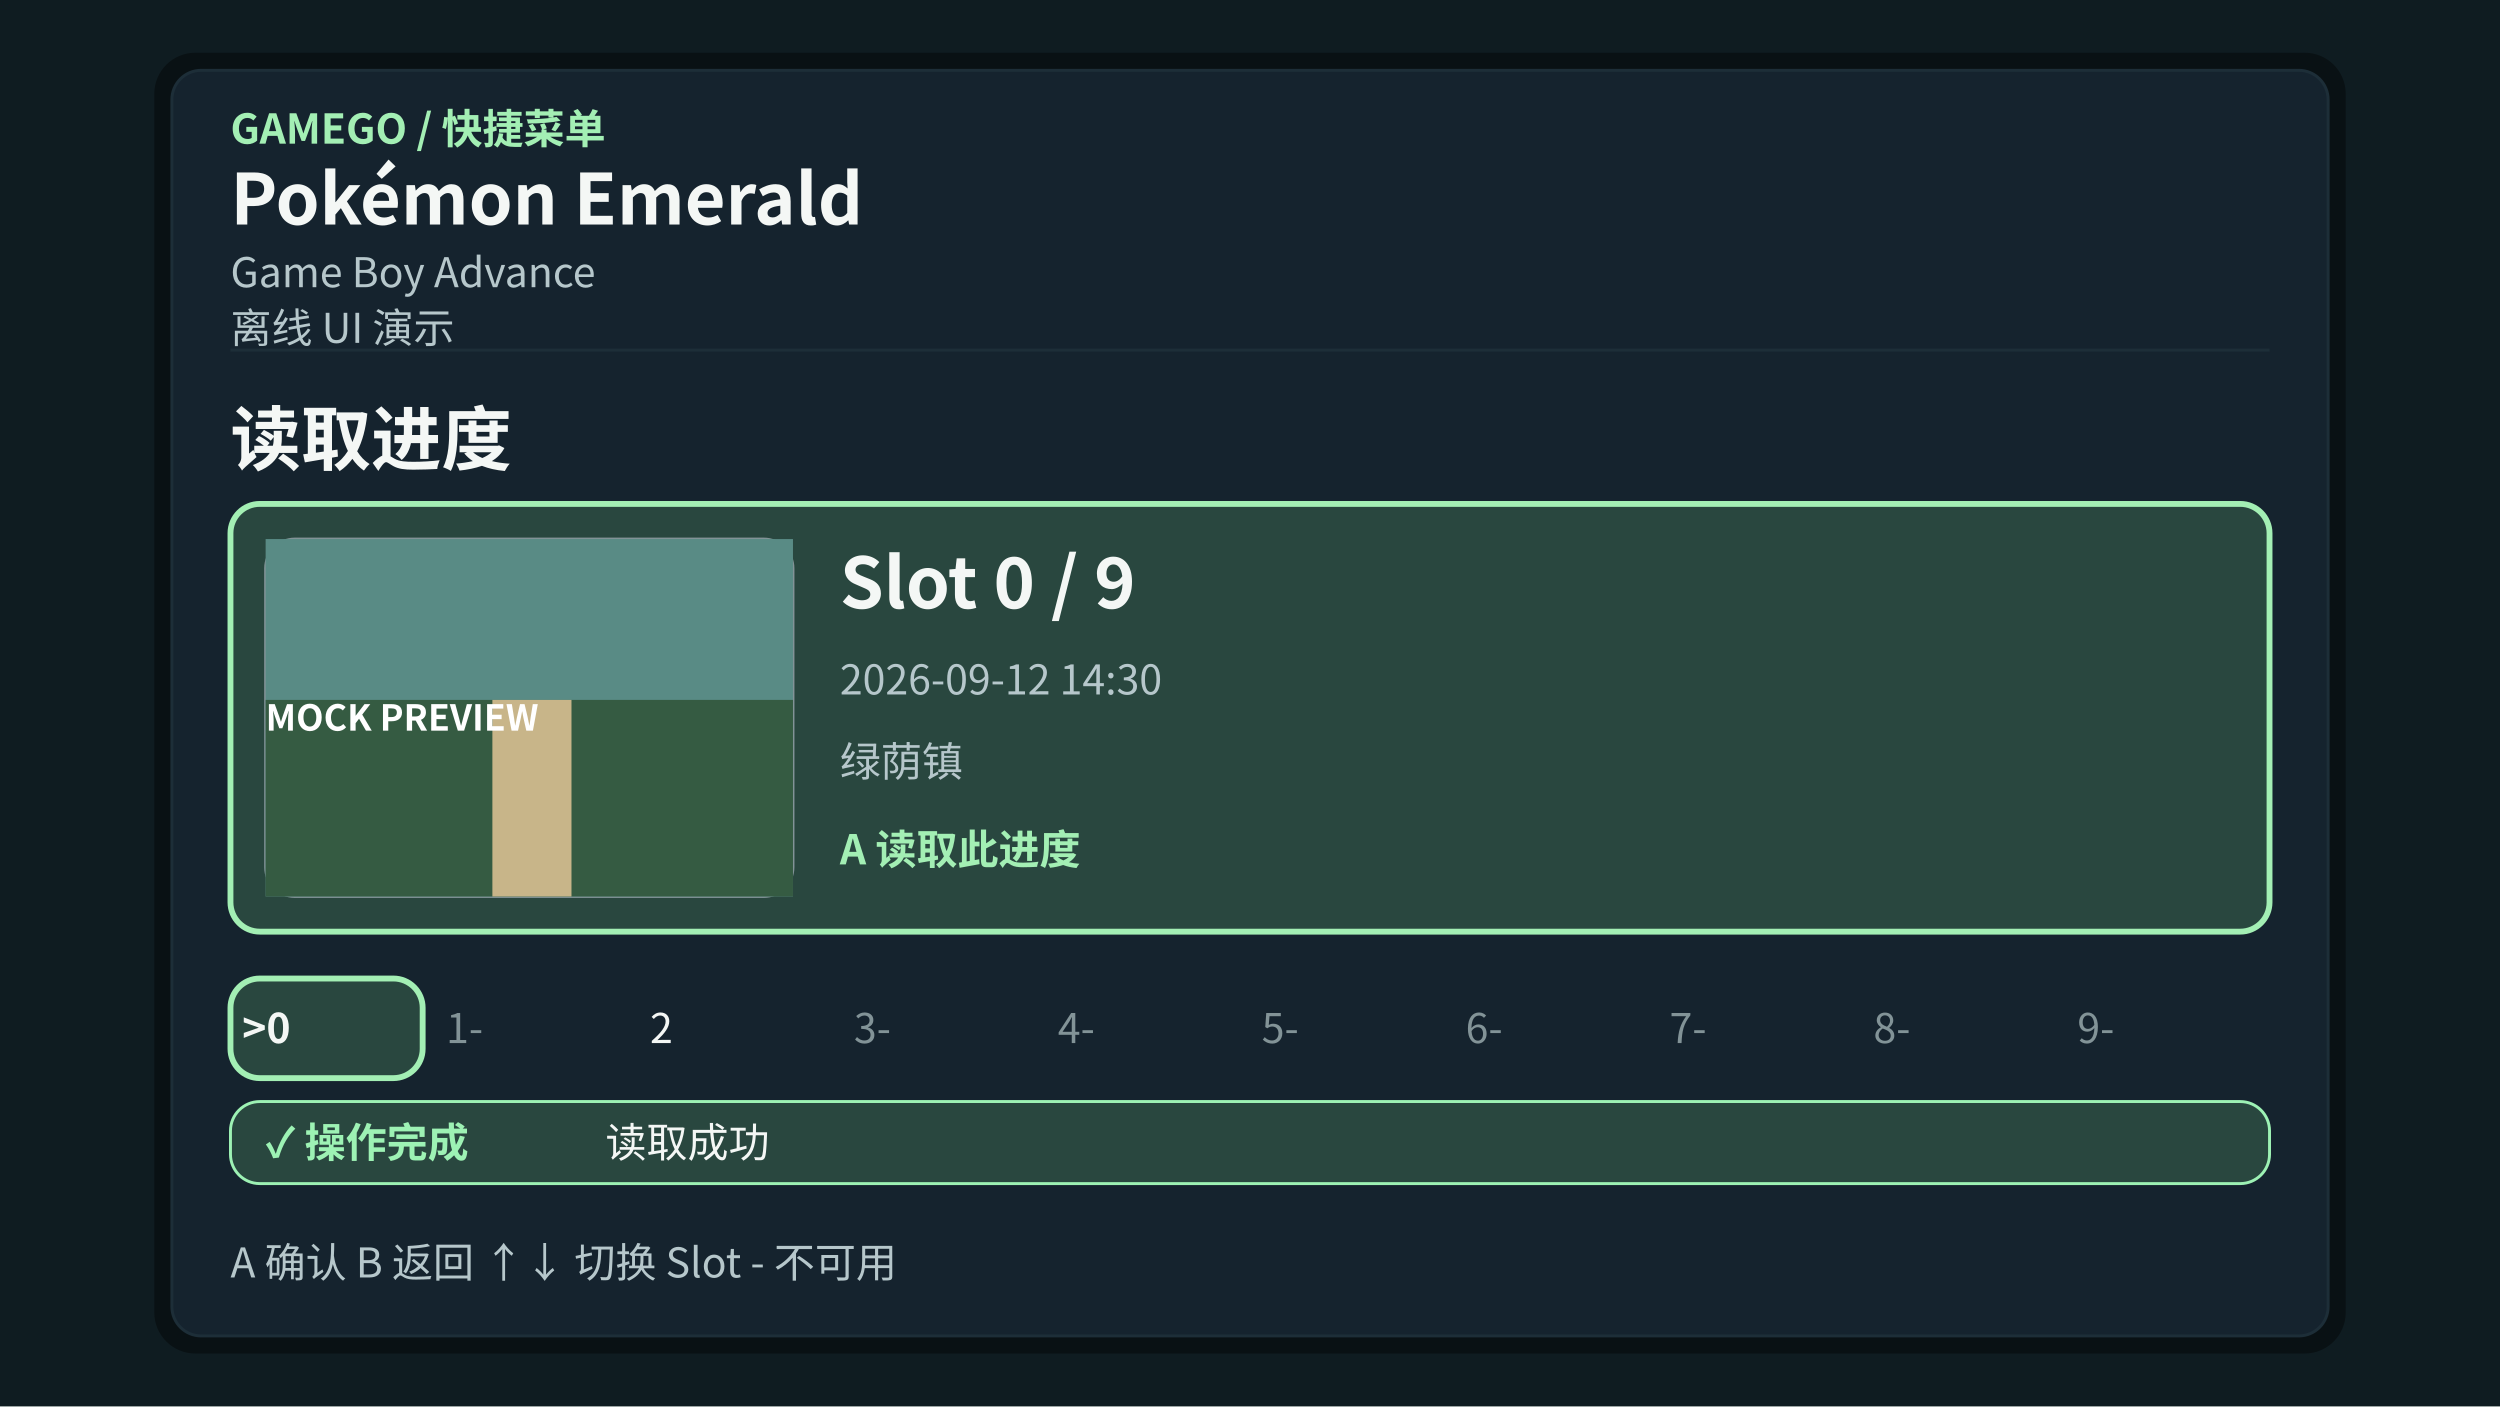
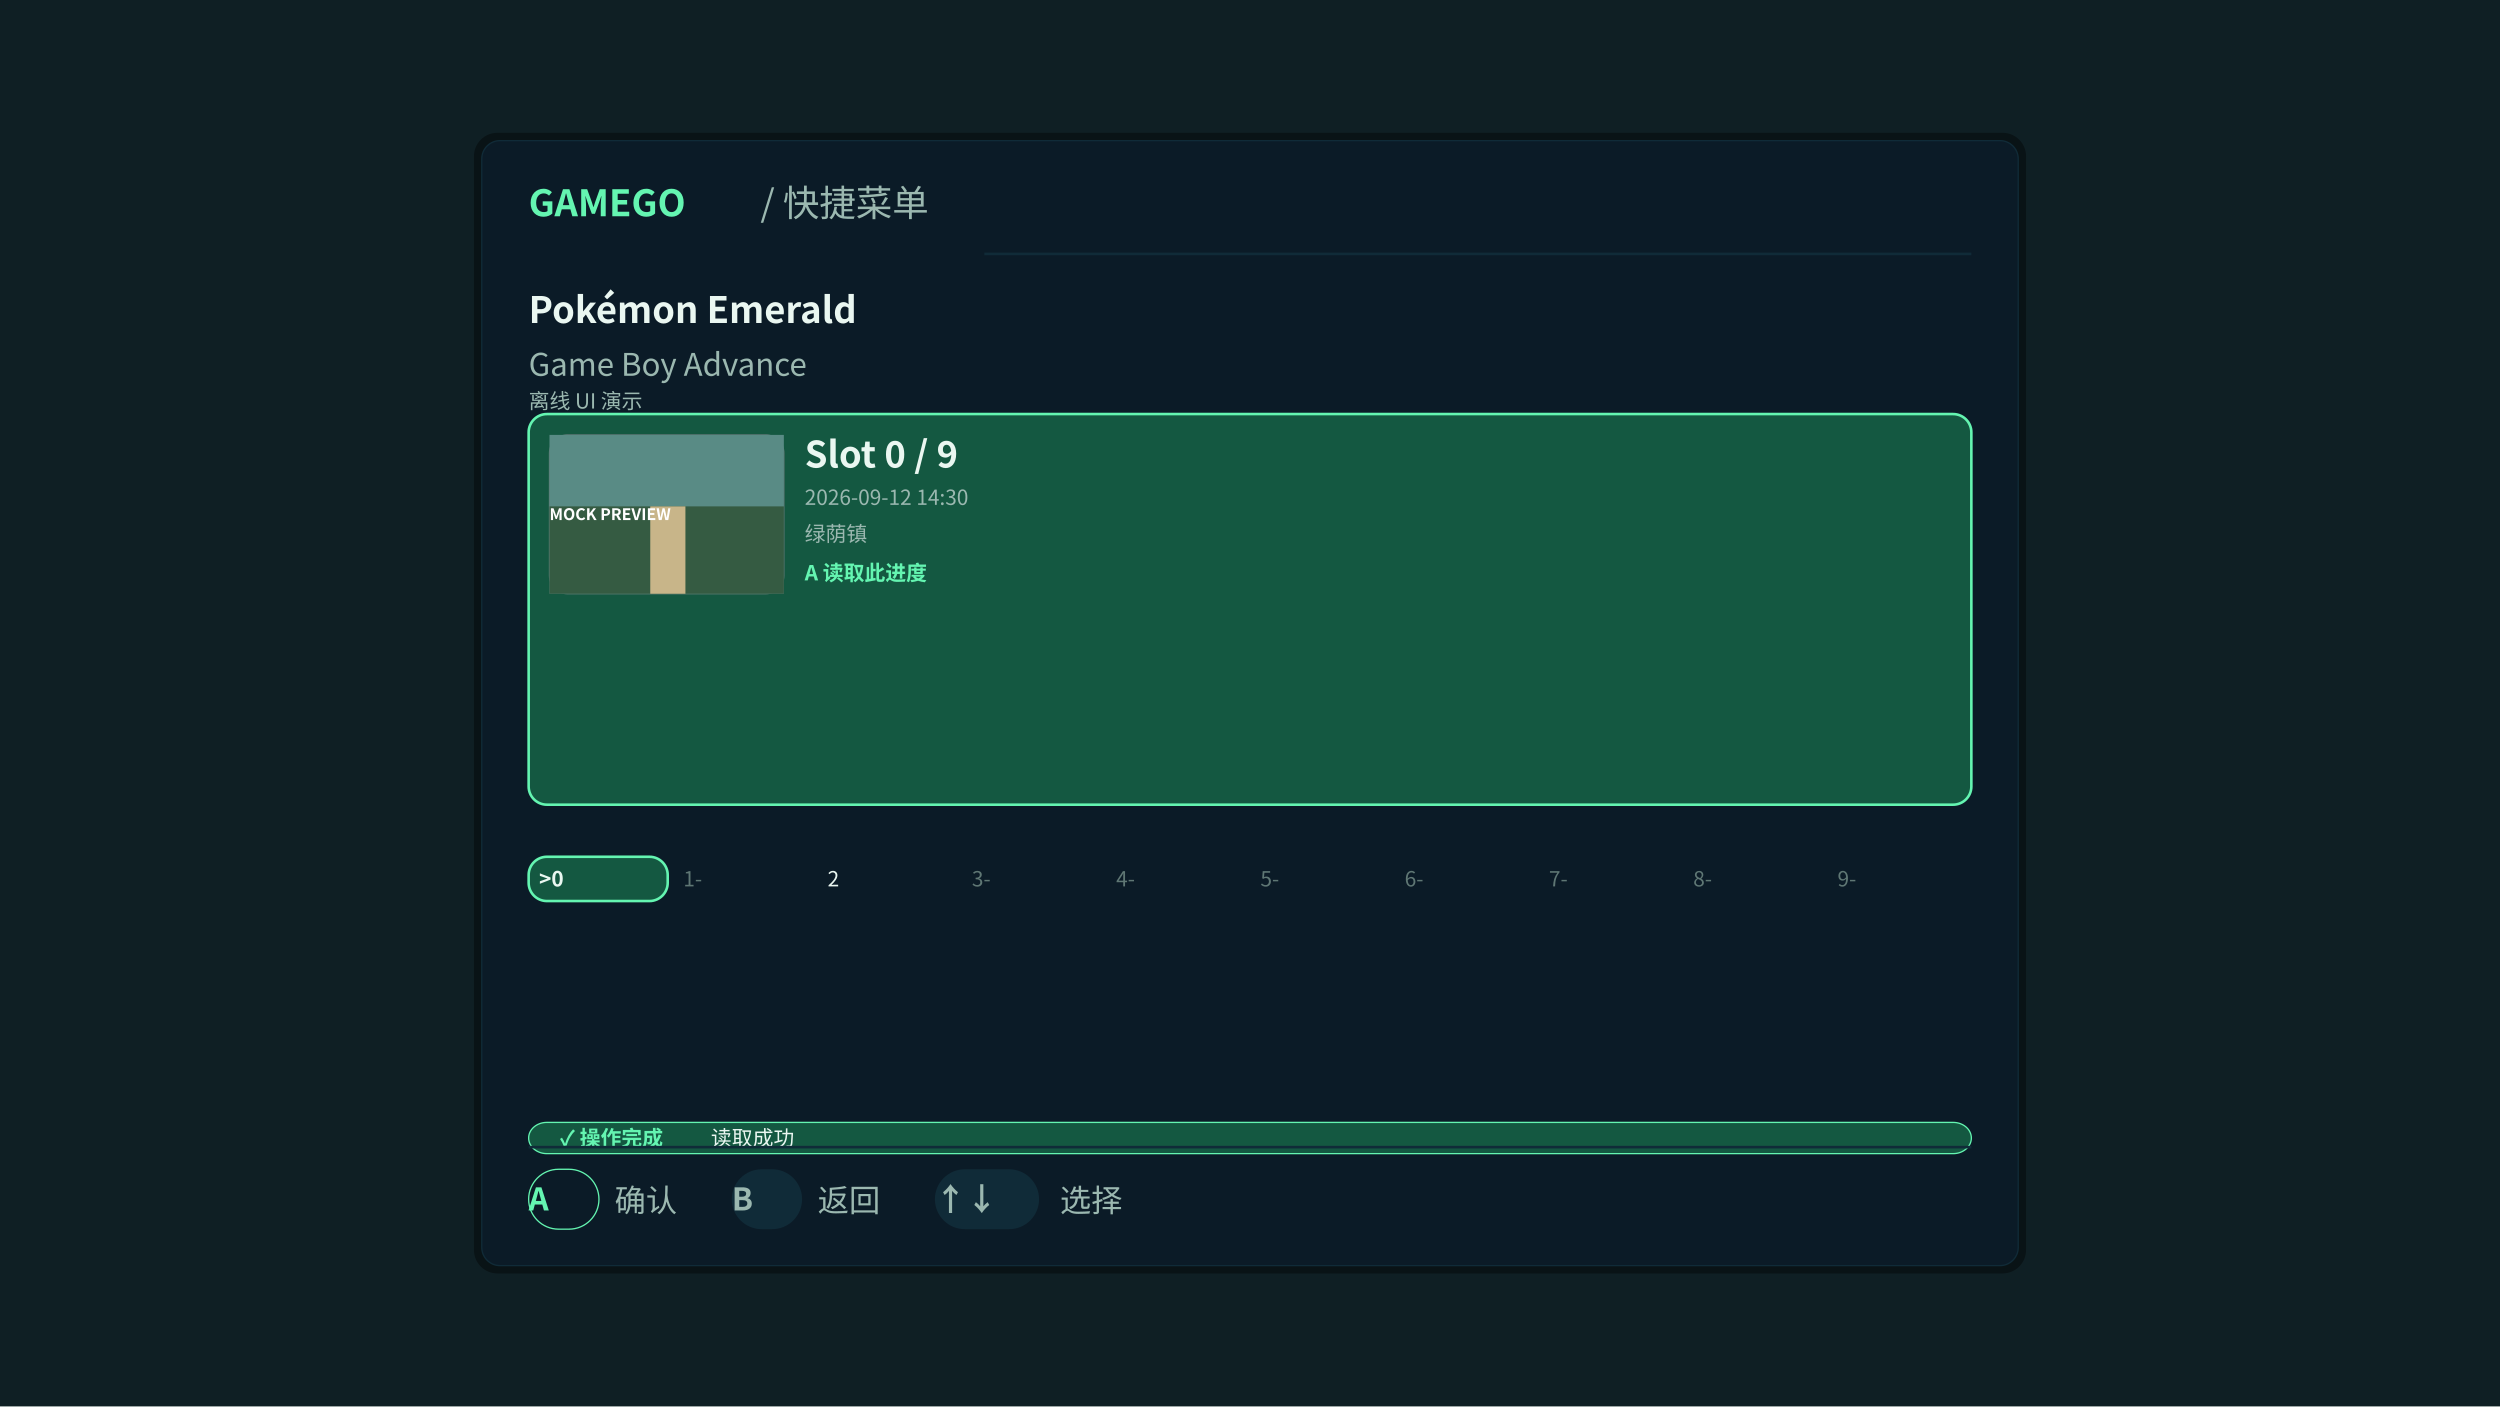
<svg xmlns="http://www.w3.org/2000/svg" width="1280" height="720" viewBox="0 0 1280 720">
  <rect width="100%" height="100%" fill="#456657" />
-   <rect x="0" y="0" width="1280" height="720" rx="0" fill="#071018" fill-opacity="0.851" stroke="#000000" stroke-opacity="0" stroke-width="0" />
-   <rect x="79" y="27" width="1122" height="666" rx="21" fill="#000000" fill-opacity="0.4" stroke="#000000" stroke-opacity="0" stroke-width="0" />
-   <rect x="88" y="36" width="1104" height="648" rx="15" fill="#15232e" fill-opacity="1" stroke="#1d2e38" stroke-opacity="1" stroke-width="1.5" />
+   <rect x="0" y="0" width="1280" height="720" rx="0" fill="#07131c" fill-opacity="0.851" stroke="#000000" stroke-opacity="0" stroke-width="0" />
+   <rect x="242.667" y="68" width="794.667" height="584" rx="12" fill="#000000" fill-opacity="0.4" stroke="#000000" stroke-opacity="0" stroke-width="0" />
+   <rect x="246.667" y="72" width="786.667" height="576" rx="9.333" fill="#0b1b27" fill-opacity="1" stroke="#102b38" stroke-opacity="1" stroke-width="0.667" />
  <defs>
    <clipPath id="c0">
-       <rect x="118" y="54" width="1044" height="24" />
-     </clipPath>
-   </defs>
-   <text x="118" y="73.56" fill="#a3efb4" font-size="21" font-weight="600" font-family="PingFang SC,Noto Sans CJK SC,sans-serif" clip-path="url(#c0)">GAMEGO  /  快捷菜单</text>
+       <rect x="270.667" y="93.333" width="113.333" height="21.333" />
+     </clipPath>
+   </defs>
+   <text x="270.667" y="110.72" fill="#64f5b1" font-size="18.667" font-weight="600" font-family="PingFang SC,Noto Sans CJK SC,sans-serif" clip-path="url(#c0)">GAMEGO</text>
  <defs>
    <clipPath id="c1">
-       <rect x="118" y="81" width="1044" height="42" />
-     </clipPath>
-   </defs>
-   <text x="118" y="114.96" fill="#f4f7f5" font-size="36" font-weight="600" font-family="PingFang SC,Noto Sans CJK SC,sans-serif" clip-path="url(#c1)">Pokémon Emerald</text>
+       <rect x="389.333" y="93.333" width="620" height="21.333" />
+     </clipPath>
+   </defs>
+   <text x="389.333" y="110.72" fill="#9bb8b0" font-size="18.667" font-weight="400" font-family="PingFang SC,Noto Sans CJK SC,sans-serif" clip-path="url(#c1)">/  快捷菜单</text>
+   <rect x="504" y="129.333" width="505.333" height="1.333" rx="0" fill="#102b38" fill-opacity="1" stroke="#000000" stroke-opacity="0" stroke-width="0" />
  <defs>
    <clipPath id="c2">
-       <rect x="118" y="126" width="1044" height="27" />
-     </clipPath>
-   </defs>
-   <text x="118" y="147.06" fill="#b6c7cb" font-size="21" font-weight="400" font-family="PingFang SC,Noto Sans CJK SC,sans-serif" clip-path="url(#c2)">Game Boy Advance</text>
+       <rect x="270.667" y="145.333" width="738.667" height="26.667" />
+     </clipPath>
+   </defs>
+   <text x="270.667" y="165.387" fill="#eaf7f1" font-size="18.667" font-weight="600" font-family="PingFang SC,Noto Sans CJK SC,sans-serif" clip-path="url(#c2)">Pokémon Emerald</text>
  <defs>
    <clipPath id="c3">
-       <rect x="118" y="156" width="1044" height="24" />
-     </clipPath>
-   </defs>
-   <text x="118" y="175.56" fill="#b6c7cb" font-size="21" font-weight="400" font-family="PingFang SC,Noto Sans CJK SC,sans-serif" clip-path="url(#c3)">离线 UI 演示</text>
-   <rect x="118" y="178.5" width="1044" height="1.5" rx="0" fill="#1d2e38" fill-opacity="1" stroke="#000000" stroke-opacity="0" stroke-width="0" />
+       <rect x="270.667" y="176" width="738.667" height="21.333" />
+     </clipPath>
+   </defs>
+   <text x="270.667" y="192.427" fill="#9bb8b0" font-size="16" font-weight="400" font-family="PingFang SC,Noto Sans CJK SC,sans-serif" clip-path="url(#c3)">Game Boy Advance</text>
  <defs>
    <clipPath id="c4">
-       <rect x="118" y="198" width="1044" height="54" />
-     </clipPath>
-   </defs>
-   <text x="118" y="237.96" fill="#f4f7f5" font-size="36" font-weight="600" font-family="PingFang SC,Noto Sans CJK SC,sans-serif" clip-path="url(#c4)">读取进度</text>
-   <rect x="118" y="258" width="1044" height="219" rx="15" fill="#29473f" fill-opacity="1" stroke="#a3efb4" stroke-opacity="1" stroke-width="3" />
-   <rect x="136" y="276" width="270" height="183" rx="15" fill="#071018" fill-opacity="0.851" stroke="#829397" stroke-opacity="1" stroke-width="1.5" />
-   <rect x="136" y="276" width="270" height="183" rx="0" fill="#598b85" fill-opacity="1" stroke="#000000" stroke-opacity="0" stroke-width="0" />
-   <rect x="136" y="358.35" width="270" height="100.65" rx="0" fill="#355b42" fill-opacity="1" stroke="#000000" stroke-opacity="0" stroke-width="0" />
-   <rect x="252.1" y="358.35" width="40.5" height="100.65" rx="0" fill="#c8b589" fill-opacity="1" stroke="#000000" stroke-opacity="0" stroke-width="0" />
+       <rect x="270.667" y="197.333" width="738.667" height="16" />
+     </clipPath>
+   </defs>
+   <text x="270.667" y="209.173" fill="#9bb8b0" font-size="10.667" font-weight="400" font-family="PingFang SC,Noto Sans CJK SC,sans-serif" clip-path="url(#c4)">离线 UI 演示</text>
  <defs>
    <clipPath id="c5">
-       <rect x="136" y="276" width="270" height="183" />
-     </clipPath>
-   </defs>
-   <text x="136" y="374.088" fill="#ffffff" font-size="18.3" font-weight="600" font-family="PingFang SC,Noto Sans CJK SC,sans-serif" clip-path="url(#c5)">MOCK PREVIEW</text>
+       <rect x="270.667" y="212" width="738.667" height="50.667" />
+     </clipPath>
+   </defs>
+   <text x="270.667" y="244.053" fill="#eaf7f1" font-size="18.667" font-weight="600" font-family="PingFang SC,Noto Sans CJK SC,sans-serif" clip-path="url(#c5)">读取进度</text>
+   <rect x="270.667" y="212" width="738.667" height="200" rx="9.333" fill="#145841" fill-opacity="1" stroke="#64f5b1" stroke-opacity="1" stroke-width="1.333" />
+   <rect x="281.333" y="222.667" width="120" height="81.333" rx="9.333" fill="#07131c" fill-opacity="0.851" stroke="#5f7774" stroke-opacity="1" stroke-width="0.667" />
+   <rect x="281.333" y="222.667" width="120" height="81.333" rx="0" fill="#598b85" fill-opacity="1" stroke="#000000" stroke-opacity="0" stroke-width="0" />
+   <rect x="281.333" y="259.267" width="120" height="44.733" rx="0" fill="#355b42" fill-opacity="1" stroke="#000000" stroke-opacity="0" stroke-width="0" />
+   <rect x="332.933" y="259.267" width="18" height="44.733" rx="0" fill="#c8b589" fill-opacity="1" stroke="#000000" stroke-opacity="0" stroke-width="0" />
  <defs>
    <clipPath id="c6">
-       <rect x="430" y="276" width="714" height="45" />
-     </clipPath>
-   </defs>
-   <text x="430" y="311.46" fill="#f4f7f5" font-size="36" font-weight="600" font-family="PingFang SC,Noto Sans CJK SC,sans-serif" clip-path="url(#c6)">Slot 0  /  9</text>
+       <rect x="281.333" y="222.667" width="120" height="81.333" />
+     </clipPath>
+   </defs>
+   <text x="281.333" y="266.261" fill="#ffffff" font-size="8.133" font-weight="600" font-family="PingFang SC,Noto Sans CJK SC,sans-serif" clip-path="url(#c6)">MOCK PREVIEW</text>
  <defs>
    <clipPath id="c7">
-       <rect x="430" y="330" width="714" height="36" />
-     </clipPath>
-   </defs>
-   <text x="430" y="355.56" fill="#b6c7cb" font-size="21" font-weight="400" font-family="PingFang SC,Noto Sans CJK SC,sans-serif" clip-path="url(#c7)">2026-09-12 14:30</text>
+       <rect x="412" y="222.667" width="597.333" height="20" />
+     </clipPath>
+   </defs>
+   <text x="412" y="239.387" fill="#eaf7f1" font-size="18.667" font-weight="600" font-family="PingFang SC,Noto Sans CJK SC,sans-serif" clip-path="url(#c7)">Slot 0  /  9</text>
  <defs>
    <clipPath id="c8">
-       <rect x="430" y="372" width="714" height="36" />
-     </clipPath>
-   </defs>
-   <text x="430" y="397.56" fill="#b6c7cb" font-size="21" font-weight="400" font-family="PingFang SC,Noto Sans CJK SC,sans-serif" clip-path="url(#c8)">绿荫镇</text>
+       <rect x="412" y="246.667" width="597.333" height="16" />
+     </clipPath>
+   </defs>
+   <text x="412" y="258.507" fill="#9bb8b0" font-size="10.667" font-weight="400" font-family="PingFang SC,Noto Sans CJK SC,sans-serif" clip-path="url(#c8)">2026-09-12 14:30</text>
  <defs>
    <clipPath id="c9">
-       <rect x="430" y="417" width="714" height="36" />
-     </clipPath>
-   </defs>
-   <text x="430" y="442.56" fill="#a3efb4" font-size="21" font-weight="600" font-family="PingFang SC,Noto Sans CJK SC,sans-serif" clip-path="url(#c9)">A 读取此进度</text>
-   <rect x="118" y="501" width="98.4" height="51" rx="15" fill="#29473f" fill-opacity="1" stroke="#a3efb4" stroke-opacity="1" stroke-width="3" />
+       <rect x="412" y="265.333" width="597.333" height="16" />
+     </clipPath>
+   </defs>
+   <text x="412" y="277.173" fill="#9bb8b0" font-size="10.667" font-weight="400" font-family="PingFang SC,Noto Sans CJK SC,sans-serif" clip-path="url(#c9)">绿荫镇</text>
  <defs>
    <clipPath id="c10">
-       <rect x="124" y="501" width="86.4" height="51" />
-     </clipPath>
-   </defs>
-   <text x="124" y="534.06" fill="#f4f7f5" font-size="21" font-weight="600" font-family="PingFang SC,Noto Sans CJK SC,sans-serif" clip-path="url(#c10)">&gt;0 </text>
-   <rect x="222.4" y="501" width="98.4" height="51" rx="15" fill="#15232e" fill-opacity="1" stroke="#000000" stroke-opacity="0" stroke-width="0" />
+       <rect x="412" y="285.333" width="597.333" height="16" />
+     </clipPath>
+   </defs>
+   <text x="412" y="297.173" fill="#64f5b1" font-size="10.667" font-weight="600" font-family="PingFang SC,Noto Sans CJK SC,sans-serif" clip-path="url(#c10)">A 读取此进度</text>
+   <rect x="270.667" y="438.667" width="71.2" height="22.667" rx="9.333" fill="#145841" fill-opacity="1" stroke="#64f5b1" stroke-opacity="1" stroke-width="1.333" />
  <defs>
    <clipPath id="c11">
-       <rect x="228.4" y="501" width="86.4" height="51" />
-     </clipPath>
-   </defs>
-   <text x="228.4" y="534.06" fill="#829397" font-size="21" font-weight="400" font-family="PingFang SC,Noto Sans CJK SC,sans-serif" clip-path="url(#c11)"> 1-</text>
-   <rect x="326.8" y="501" width="98.4" height="51" rx="15" fill="#15232e" fill-opacity="1" stroke="#000000" stroke-opacity="0" stroke-width="0" />
+       <rect x="276" y="438.667" width="60.533" height="22.667" />
+     </clipPath>
+   </defs>
+   <text x="276" y="453.84" fill="#eaf7f1" font-size="10.667" font-weight="600" font-family="PingFang SC,Noto Sans CJK SC,sans-serif" clip-path="url(#c11)">&gt;0 </text>
+   <rect x="344.533" y="438.667" width="71.2" height="22.667" rx="9.333" fill="#0b1b27" fill-opacity="1" stroke="#000000" stroke-opacity="0" stroke-width="0" />
  <defs>
    <clipPath id="c12">
-       <rect x="332.8" y="501" width="86.4" height="51" />
-     </clipPath>
-   </defs>
-   <text x="332.8" y="534.06" fill="#f4f7f5" font-size="21" font-weight="400" font-family="PingFang SC,Noto Sans CJK SC,sans-serif" clip-path="url(#c12)"> 2 </text>
-   <rect x="431.2" y="501" width="98.4" height="51" rx="15" fill="#15232e" fill-opacity="1" stroke="#000000" stroke-opacity="0" stroke-width="0" />
+       <rect x="349.867" y="438.667" width="60.533" height="22.667" />
+     </clipPath>
+   </defs>
+   <text x="349.867" y="453.84" fill="#5f7774" font-size="10.667" font-weight="400" font-family="PingFang SC,Noto Sans CJK SC,sans-serif" clip-path="url(#c12)"> 1-</text>
+   <rect x="418.4" y="438.667" width="71.2" height="22.667" rx="9.333" fill="#0b1b27" fill-opacity="1" stroke="#000000" stroke-opacity="0" stroke-width="0" />
  <defs>
    <clipPath id="c13">
-       <rect x="437.2" y="501" width="86.4" height="51" />
-     </clipPath>
-   </defs>
-   <text x="437.2" y="534.06" fill="#829397" font-size="21" font-weight="400" font-family="PingFang SC,Noto Sans CJK SC,sans-serif" clip-path="url(#c13)"> 3-</text>
-   <rect x="535.6" y="501" width="98.4" height="51" rx="15" fill="#15232e" fill-opacity="1" stroke="#000000" stroke-opacity="0" stroke-width="0" />
+       <rect x="423.733" y="438.667" width="60.533" height="22.667" />
+     </clipPath>
+   </defs>
+   <text x="423.733" y="453.84" fill="#eaf7f1" font-size="10.667" font-weight="400" font-family="PingFang SC,Noto Sans CJK SC,sans-serif" clip-path="url(#c13)"> 2 </text>
+   <rect x="492.267" y="438.667" width="71.2" height="22.667" rx="9.333" fill="#0b1b27" fill-opacity="1" stroke="#000000" stroke-opacity="0" stroke-width="0" />
  <defs>
    <clipPath id="c14">
-       <rect x="541.6" y="501" width="86.4" height="51" />
-     </clipPath>
-   </defs>
-   <text x="541.6" y="534.06" fill="#829397" font-size="21" font-weight="400" font-family="PingFang SC,Noto Sans CJK SC,sans-serif" clip-path="url(#c14)"> 4-</text>
-   <rect x="640" y="501" width="98.4" height="51" rx="15" fill="#15232e" fill-opacity="1" stroke="#000000" stroke-opacity="0" stroke-width="0" />
+       <rect x="497.6" y="438.667" width="60.533" height="22.667" />
+     </clipPath>
+   </defs>
+   <text x="497.6" y="453.84" fill="#5f7774" font-size="10.667" font-weight="400" font-family="PingFang SC,Noto Sans CJK SC,sans-serif" clip-path="url(#c14)"> 3-</text>
+   <rect x="566.133" y="438.667" width="71.2" height="22.667" rx="9.333" fill="#0b1b27" fill-opacity="1" stroke="#000000" stroke-opacity="0" stroke-width="0" />
  <defs>
    <clipPath id="c15">
-       <rect x="646" y="501" width="86.4" height="51" />
-     </clipPath>
-   </defs>
-   <text x="646" y="534.06" fill="#829397" font-size="21" font-weight="400" font-family="PingFang SC,Noto Sans CJK SC,sans-serif" clip-path="url(#c15)"> 5-</text>
-   <rect x="744.4" y="501" width="98.4" height="51" rx="15" fill="#15232e" fill-opacity="1" stroke="#000000" stroke-opacity="0" stroke-width="0" />
+       <rect x="571.467" y="438.667" width="60.533" height="22.667" />
+     </clipPath>
+   </defs>
+   <text x="571.467" y="453.84" fill="#5f7774" font-size="10.667" font-weight="400" font-family="PingFang SC,Noto Sans CJK SC,sans-serif" clip-path="url(#c15)"> 4-</text>
+   <rect x="640" y="438.667" width="71.2" height="22.667" rx="9.333" fill="#0b1b27" fill-opacity="1" stroke="#000000" stroke-opacity="0" stroke-width="0" />
  <defs>
    <clipPath id="c16">
-       <rect x="750.4" y="501" width="86.4" height="51" />
-     </clipPath>
-   </defs>
-   <text x="750.4" y="534.06" fill="#829397" font-size="21" font-weight="400" font-family="PingFang SC,Noto Sans CJK SC,sans-serif" clip-path="url(#c16)"> 6-</text>
-   <rect x="848.8" y="501" width="98.4" height="51" rx="15" fill="#15232e" fill-opacity="1" stroke="#000000" stroke-opacity="0" stroke-width="0" />
+       <rect x="645.333" y="438.667" width="60.533" height="22.667" />
+     </clipPath>
+   </defs>
+   <text x="645.333" y="453.84" fill="#5f7774" font-size="10.667" font-weight="400" font-family="PingFang SC,Noto Sans CJK SC,sans-serif" clip-path="url(#c16)"> 5-</text>
+   <rect x="713.867" y="438.667" width="71.2" height="22.667" rx="9.333" fill="#0b1b27" fill-opacity="1" stroke="#000000" stroke-opacity="0" stroke-width="0" />
  <defs>
    <clipPath id="c17">
-       <rect x="854.8" y="501" width="86.4" height="51" />
-     </clipPath>
-   </defs>
-   <text x="854.8" y="534.06" fill="#829397" font-size="21" font-weight="400" font-family="PingFang SC,Noto Sans CJK SC,sans-serif" clip-path="url(#c17)"> 7-</text>
-   <rect x="953.2" y="501" width="98.4" height="51" rx="15" fill="#15232e" fill-opacity="1" stroke="#000000" stroke-opacity="0" stroke-width="0" />
+       <rect x="719.2" y="438.667" width="60.533" height="22.667" />
+     </clipPath>
+   </defs>
+   <text x="719.2" y="453.84" fill="#5f7774" font-size="10.667" font-weight="400" font-family="PingFang SC,Noto Sans CJK SC,sans-serif" clip-path="url(#c17)"> 6-</text>
+   <rect x="787.733" y="438.667" width="71.2" height="22.667" rx="9.333" fill="#0b1b27" fill-opacity="1" stroke="#000000" stroke-opacity="0" stroke-width="0" />
  <defs>
    <clipPath id="c18">
-       <rect x="959.2" y="501" width="86.4" height="51" />
-     </clipPath>
-   </defs>
-   <text x="959.2" y="534.06" fill="#829397" font-size="21" font-weight="400" font-family="PingFang SC,Noto Sans CJK SC,sans-serif" clip-path="url(#c18)"> 8-</text>
-   <rect x="1057.6" y="501" width="98.4" height="51" rx="15" fill="#15232e" fill-opacity="1" stroke="#000000" stroke-opacity="0" stroke-width="0" />
+       <rect x="793.067" y="438.667" width="60.533" height="22.667" />
+     </clipPath>
+   </defs>
+   <text x="793.067" y="453.84" fill="#5f7774" font-size="10.667" font-weight="400" font-family="PingFang SC,Noto Sans CJK SC,sans-serif" clip-path="url(#c18)"> 7-</text>
+   <rect x="861.6" y="438.667" width="71.2" height="22.667" rx="9.333" fill="#0b1b27" fill-opacity="1" stroke="#000000" stroke-opacity="0" stroke-width="0" />
  <defs>
    <clipPath id="c19">
-       <rect x="1063.6" y="501" width="86.4" height="51" />
-     </clipPath>
-   </defs>
-   <text x="1063.6" y="534.06" fill="#829397" font-size="21" font-weight="400" font-family="PingFang SC,Noto Sans CJK SC,sans-serif" clip-path="url(#c19)"> 9-</text>
-   <rect x="118" y="564" width="1044" height="42" rx="15" fill="#29473f" fill-opacity="1" stroke="#9df2b4" stroke-opacity="1" stroke-width="1.5" />
+       <rect x="866.933" y="438.667" width="60.533" height="22.667" />
+     </clipPath>
+   </defs>
+   <text x="866.933" y="453.84" fill="#5f7774" font-size="10.667" font-weight="400" font-family="PingFang SC,Noto Sans CJK SC,sans-serif" clip-path="url(#c19)"> 8-</text>
+   <rect x="935.467" y="438.667" width="71.2" height="22.667" rx="9.333" fill="#0b1b27" fill-opacity="1" stroke="#000000" stroke-opacity="0" stroke-width="0" />
  <defs>
    <clipPath id="c20">
-       <rect x="136" y="564" width="1008" height="42" />
-     </clipPath>
-   </defs>
-   <text x="136" y="592.56" fill="#9df2b4" font-size="21" font-weight="600" font-family="PingFang SC,Noto Sans CJK SC,sans-serif" clip-path="url(#c20)">✓ 操作完成</text>
+       <rect x="940.8" y="438.667" width="60.533" height="22.667" />
+     </clipPath>
+   </defs>
+   <text x="940.8" y="453.84" fill="#5f7774" font-size="10.667" font-weight="400" font-family="PingFang SC,Noto Sans CJK SC,sans-serif" clip-path="url(#c20)"> 9-</text>
+   <rect x="270.667" y="574.667" width="738.667" height="16" rx="9.333" fill="#145841" fill-opacity="1" stroke="#64f5b1" stroke-opacity="1" stroke-width="0.667" />
  <defs>
    <clipPath id="c21">
-       <rect x="310" y="564" width="834" height="42" />
-     </clipPath>
-   </defs>
-   <text x="310" y="592.56" fill="#f4f7f5" font-size="21" font-weight="400" font-family="PingFang SC,Noto Sans CJK SC,sans-serif" clip-path="url(#c21)">读取成功</text>
+       <rect x="286.667" y="574.667" width="706.667" height="16" />
+     </clipPath>
+   </defs>
+   <text x="286.667" y="586.507" fill="#64f5b1" font-size="10.667" font-weight="600" font-family="PingFang SC,Noto Sans CJK SC,sans-serif" clip-path="url(#c21)">✓ 操作完成</text>
  <defs>
    <clipPath id="c22">
-       <rect x="118" y="627" width="1044" height="39" />
-     </clipPath>
-   </defs>
-   <text x="118" y="654.06" fill="#b6c7cb" font-size="21" font-weight="400" font-family="PingFang SC,Noto Sans CJK SC,sans-serif" clip-path="url(#c22)">A 确认    B 返回    ↑↓ 切换 Slot    - 不可用</text>
+       <rect x="364" y="574.667" width="629.333" height="16" />
+     </clipPath>
+   </defs>
+   <text x="364" y="586.507" fill="#eaf7f1" font-size="10.667" font-weight="400" font-family="PingFang SC,Noto Sans CJK SC,sans-serif" clip-path="url(#c22)">读取成功</text>
+   <rect x="270.667" y="586.667" width="738.667" height="1.333" rx="0" fill="#102b38" fill-opacity="1" stroke="#000000" stroke-opacity="0" stroke-width="0" />
+   <rect x="270.667" y="598.667" width="36" height="30.667" rx="15.333" fill="#0b1b27" fill-opacity="1" stroke="#64f5b1" stroke-opacity="1" stroke-width="0.667" />
+   <defs>
+     <clipPath id="c23">
+       <rect x="270.667" y="598.667" width="36" height="30.667" />
+     </clipPath>
+   </defs>
+   <text x="270.667" y="619.76" fill="#64f5b1" font-size="16" font-weight="600" font-family="PingFang SC,Noto Sans CJK SC,sans-serif" clip-path="url(#c23)">A</text>
+   <defs>
+     <clipPath id="c24">
+       <rect x="314.667" y="598.667" width="66.667" height="32" />
+     </clipPath>
+   </defs>
+   <text x="314.667" y="620.427" fill="#9bb8b0" font-size="16" font-weight="400" font-family="PingFang SC,Noto Sans CJK SC,sans-serif" clip-path="url(#c24)">确认</text>
+   <rect x="374.667" y="598.667" width="36" height="30.667" rx="15.333" fill="#102b38" fill-opacity="1" stroke="#000000" stroke-opacity="0" stroke-width="0" />
+   <defs>
+     <clipPath id="c25">
+       <rect x="374.667" y="598.667" width="36" height="30.667" />
+     </clipPath>
+   </defs>
+   <text x="374.667" y="619.76" fill="#9bb8b0" font-size="16" font-weight="600" font-family="PingFang SC,Noto Sans CJK SC,sans-serif" clip-path="url(#c25)">B</text>
+   <defs>
+     <clipPath id="c26">
+       <rect x="418.667" y="598.667" width="66.667" height="32" />
+     </clipPath>
+   </defs>
+   <text x="418.667" y="620.427" fill="#9bb8b0" font-size="16" font-weight="400" font-family="PingFang SC,Noto Sans CJK SC,sans-serif" clip-path="url(#c26)">返回</text>
+   <rect x="478.667" y="598.667" width="53.333" height="30.667" rx="15.333" fill="#102b38" fill-opacity="1" stroke="#000000" stroke-opacity="0" stroke-width="0" />
+   <defs>
+     <clipPath id="c27">
+       <rect x="478.667" y="598.667" width="53.333" height="30.667" />
+     </clipPath>
+   </defs>
+   <text x="478.667" y="619.76" fill="#9bb8b0" font-size="16" font-weight="600" font-family="PingFang SC,Noto Sans CJK SC,sans-serif" clip-path="url(#c27)">↑↓</text>
+   <defs>
+     <clipPath id="c28">
+       <rect x="542.667" y="598.667" width="66.667" height="32" />
+     </clipPath>
+   </defs>
+   <text x="542.667" y="620.427" fill="#9bb8b0" font-size="16" font-weight="400" font-family="PingFang SC,Noto Sans CJK SC,sans-serif" clip-path="url(#c28)">选择</text>
</svg>
